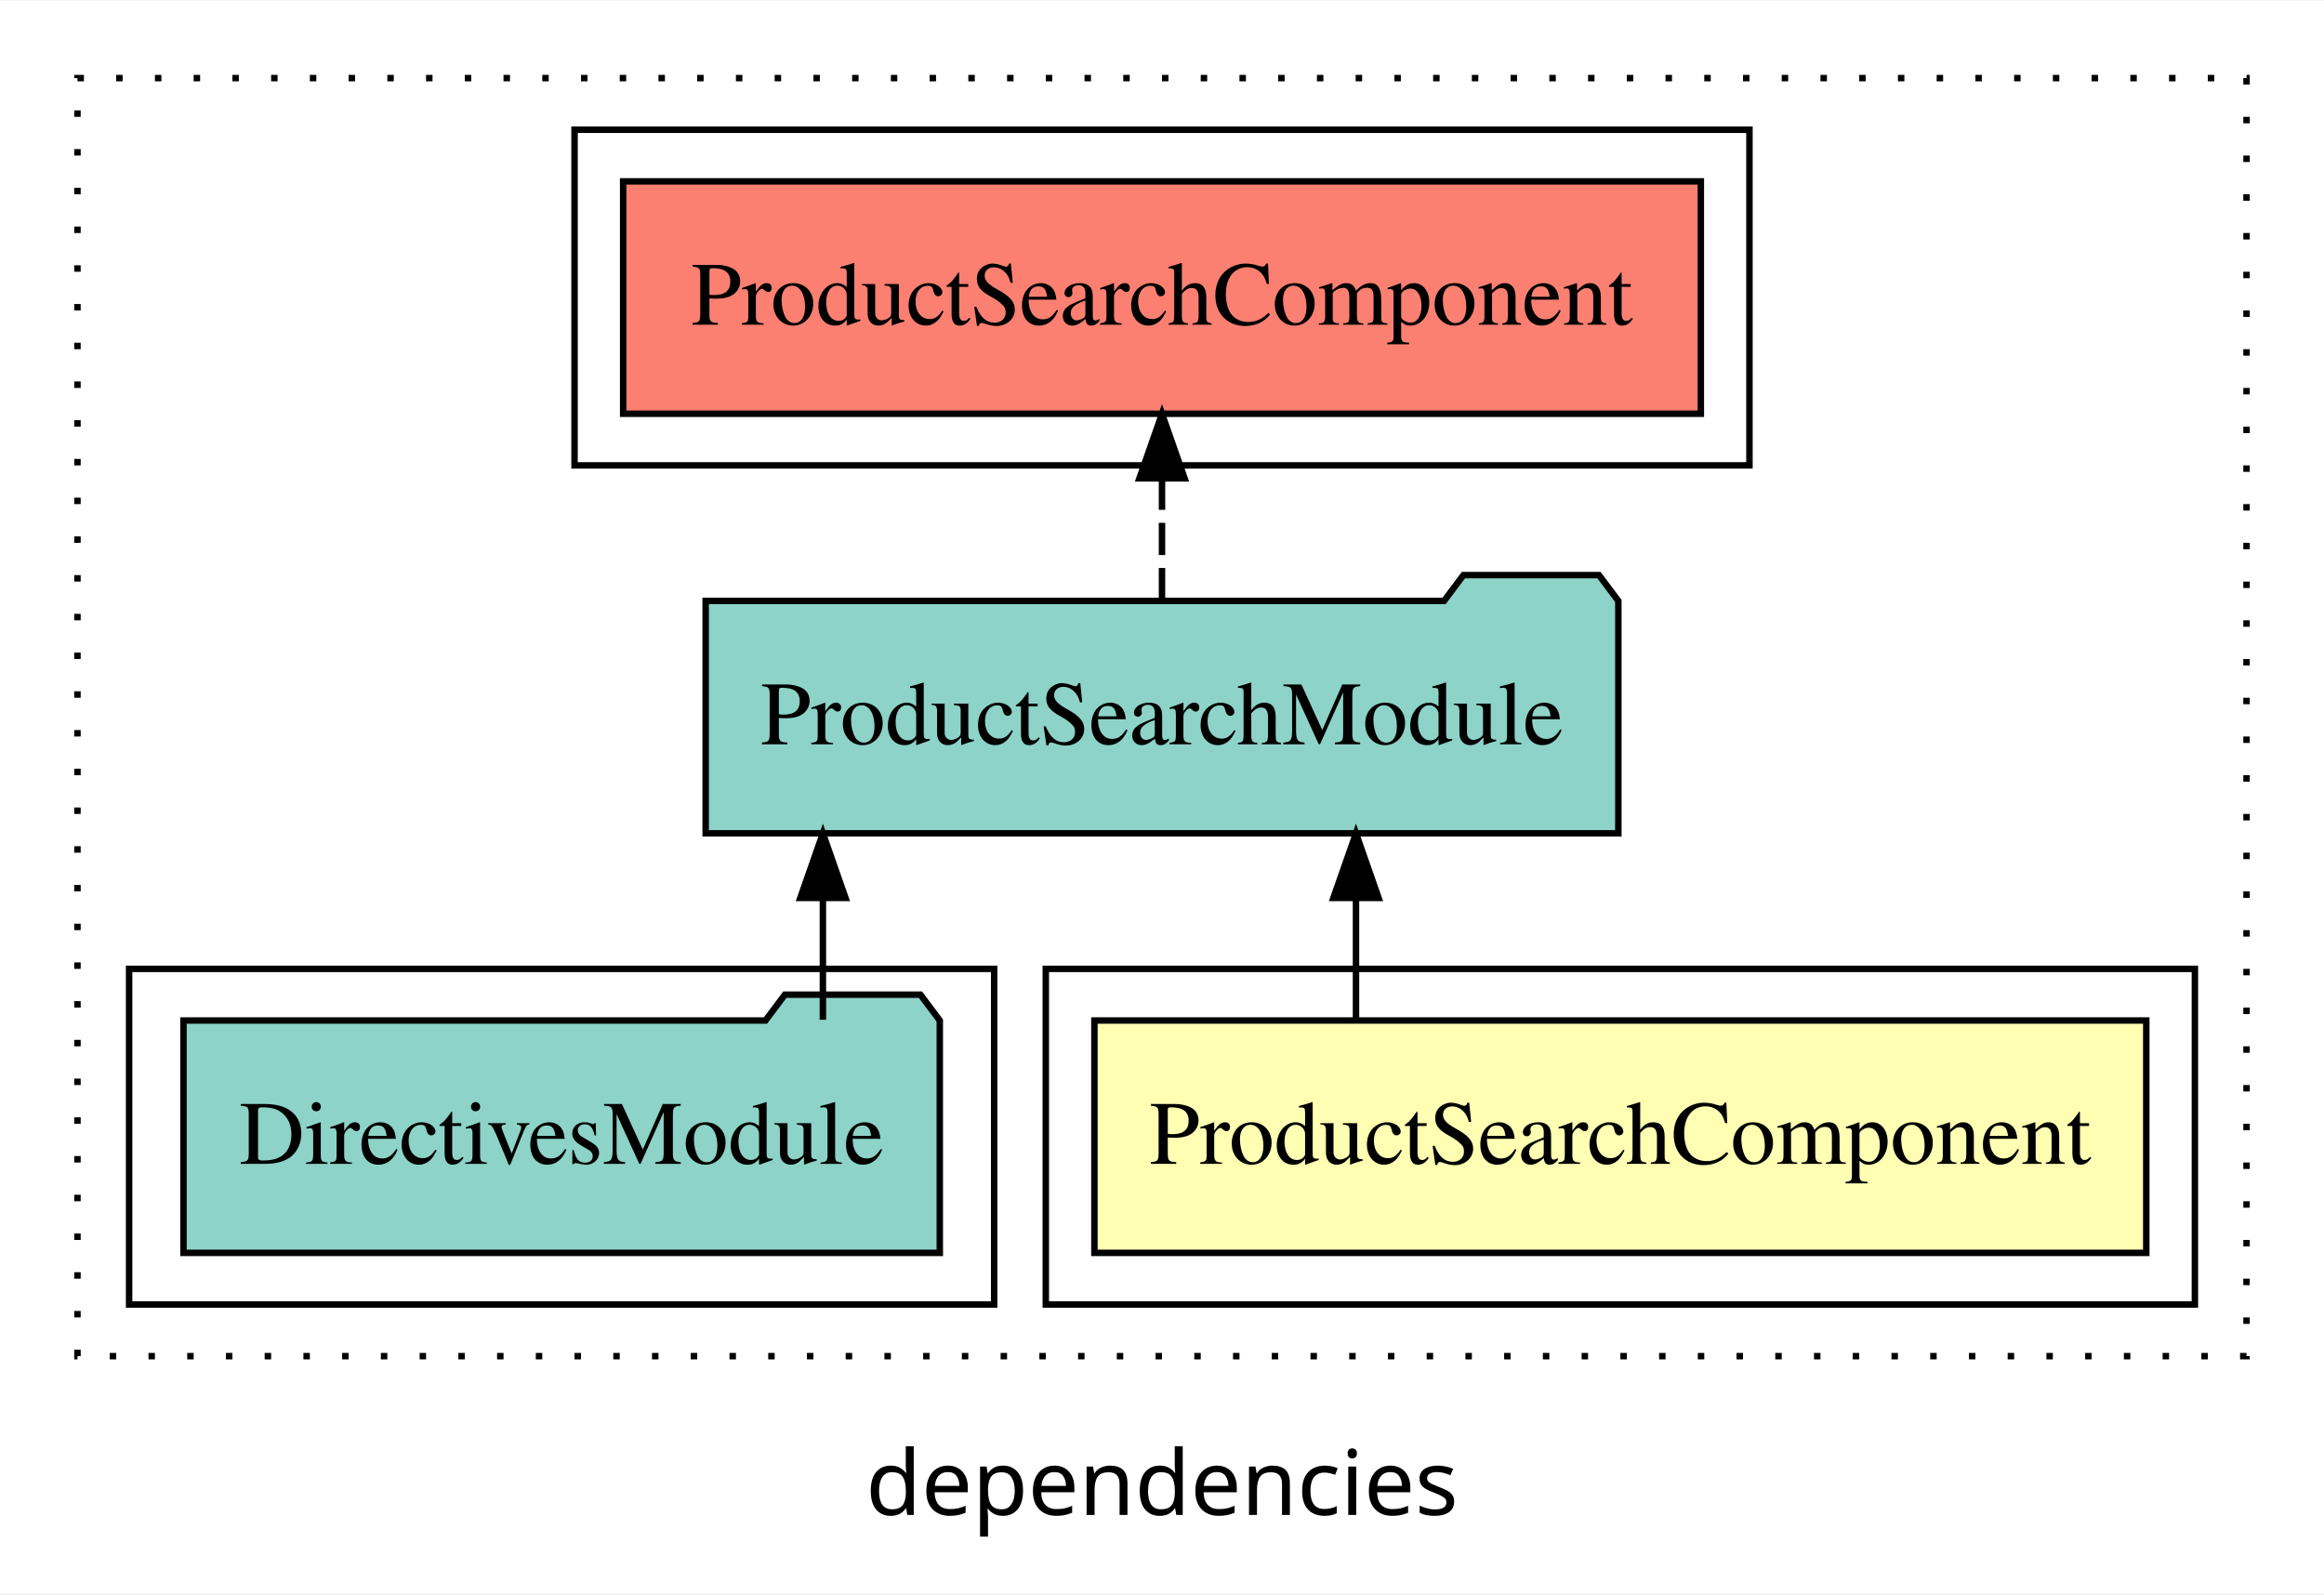
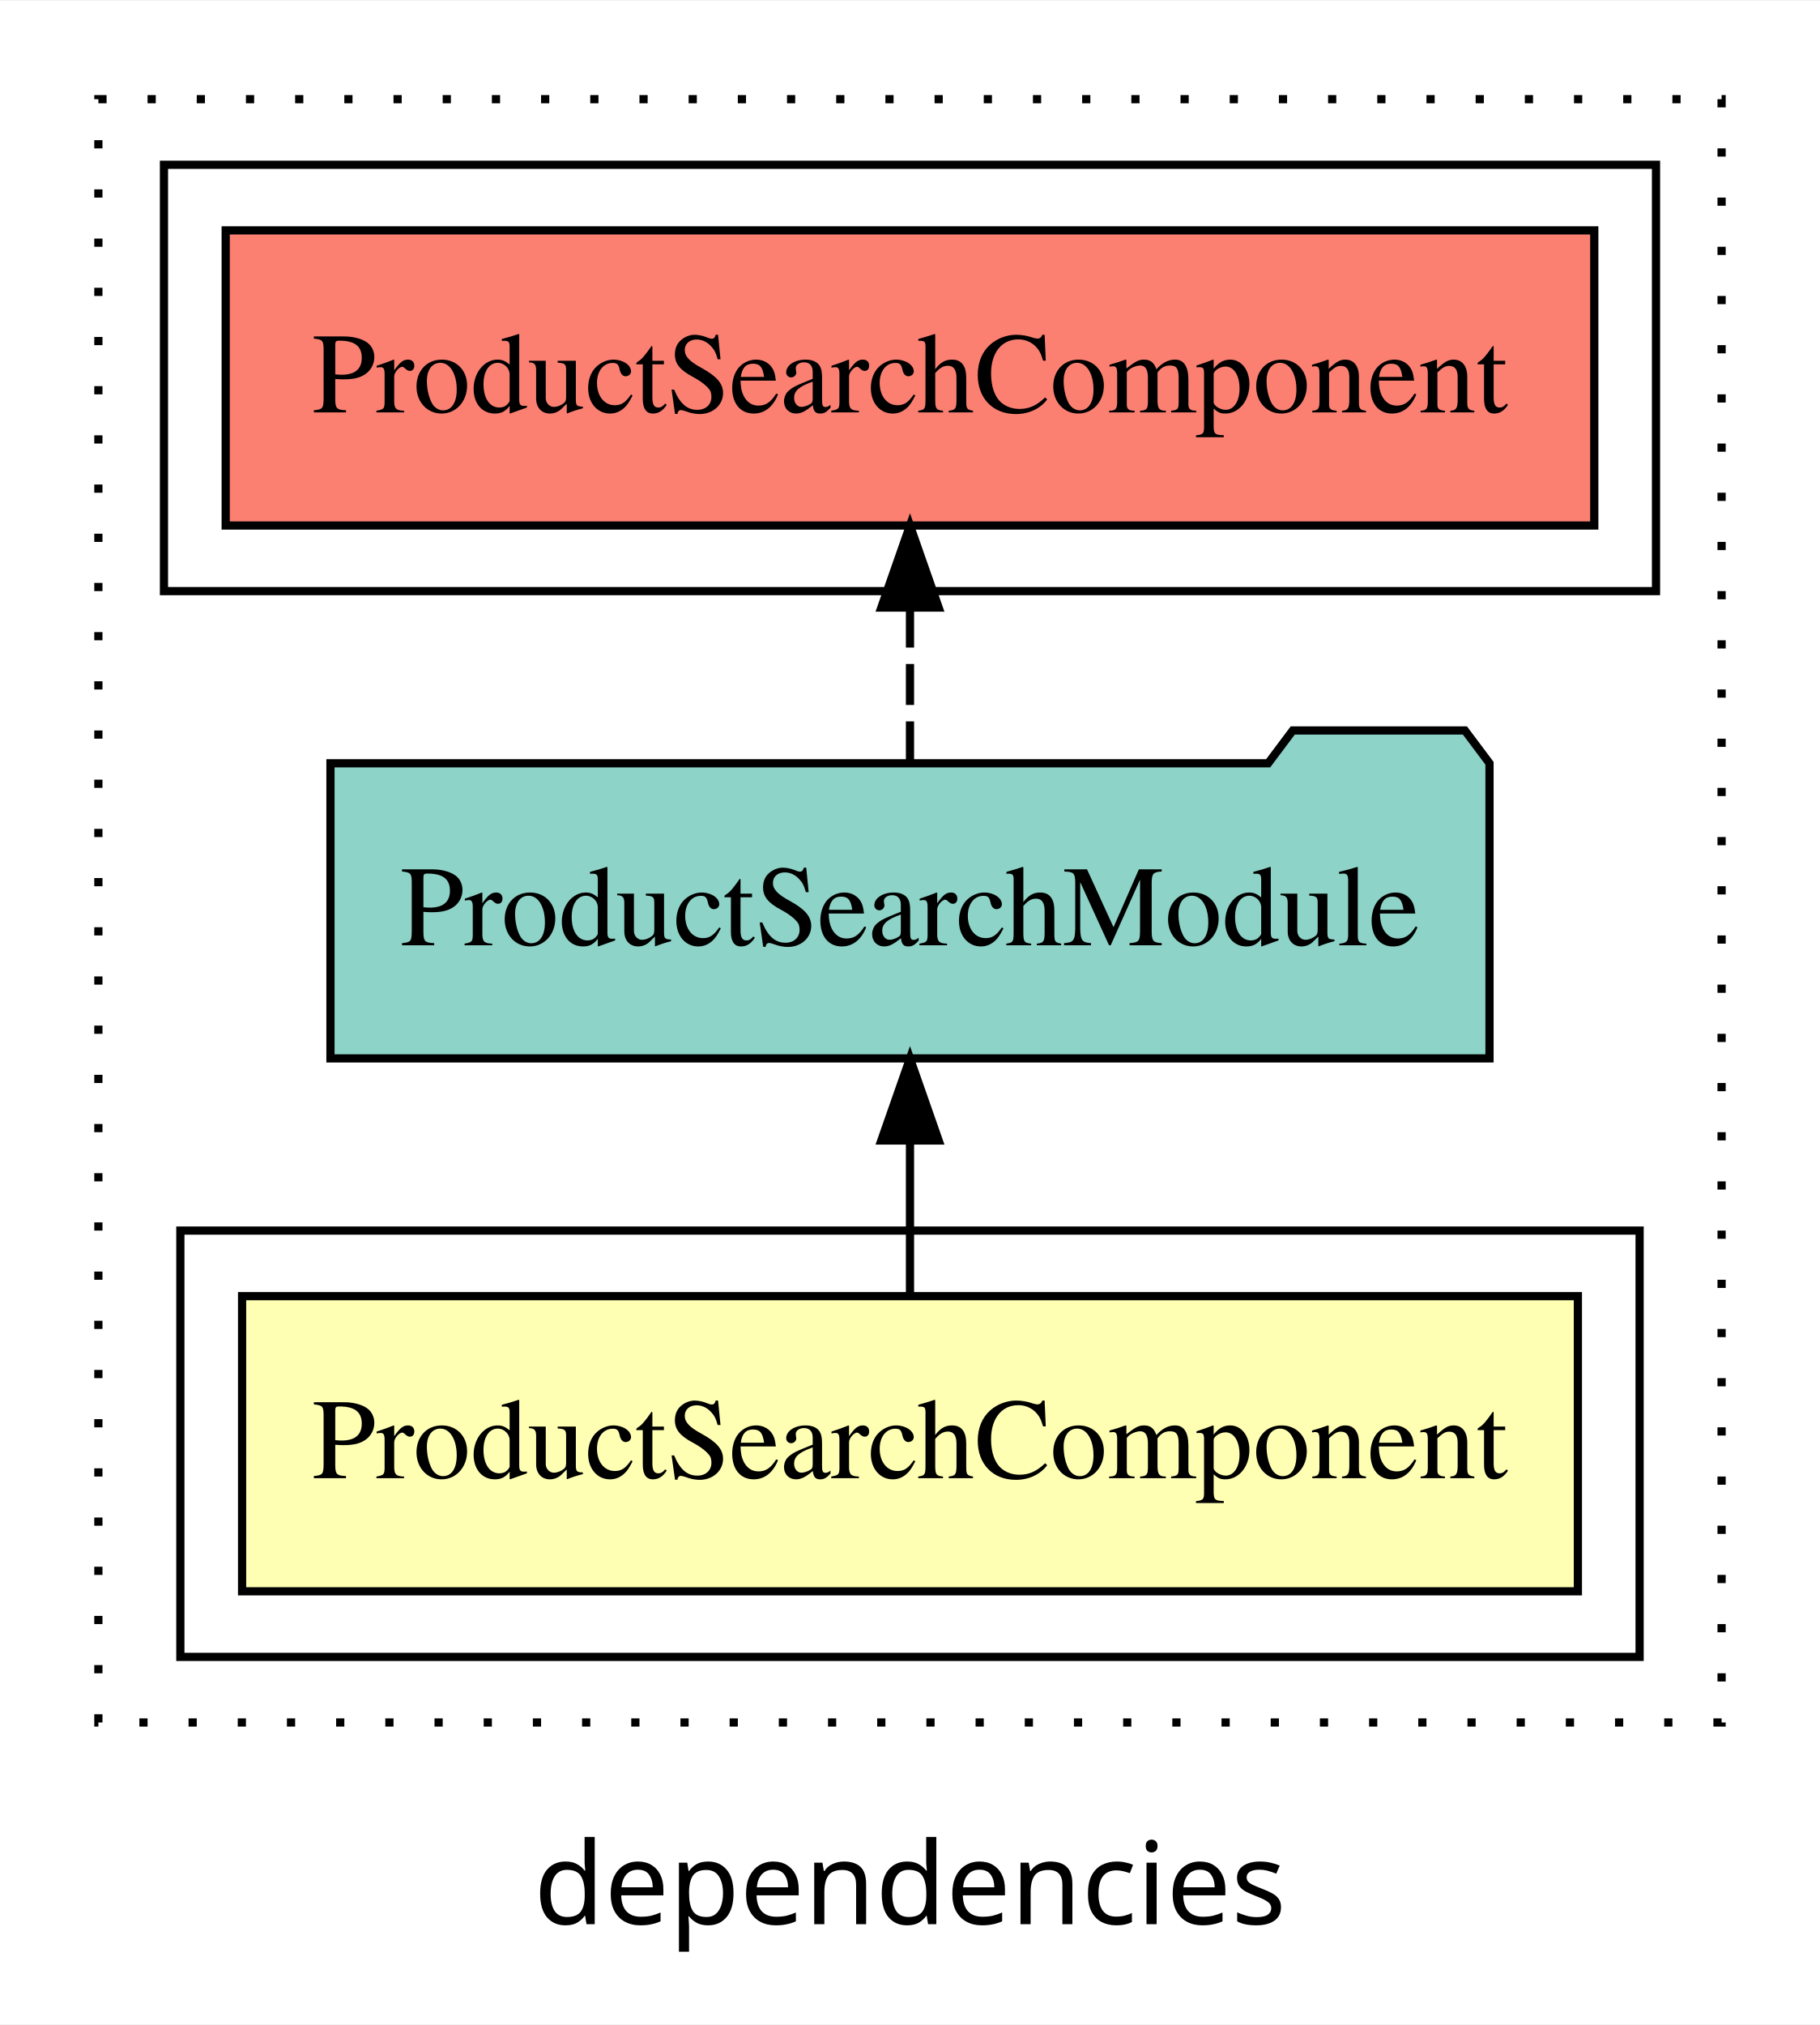
- <svg xmlns="http://www.w3.org/2000/svg" width="360pt" height="247pt" viewBox="0.00 0.00 360.00 246.80">
+ <svg xmlns="http://www.w3.org/2000/svg" width="222pt" height="247pt" viewBox="0.00 0.00 222.00 246.80">
  <g id="graph0" class="graph" transform="scale(1 1) rotate(0) translate(4 242.8)">
-     <polygon fill="white" stroke="transparent" points="-4,4 -4,-242.8 356,-242.8 356,4 -4,4" />
-     <text text-anchor="middle" x="176" y="-8.2" font-family="sans-serif" font-size="14.00">dependencies</text>
+     <polygon fill="white" stroke="transparent" points="-4,4 -4,-242.8 218,-242.8 218,4 -4,4" />
+     <text text-anchor="middle" x="107" y="-8.2" font-family="sans-serif" font-size="14.00">dependencies</text>
    <g id="clust1" class="cluster">
-       <polygon fill="none" stroke="black" stroke-dasharray="1,5" points="8,-32.8 8,-230.8 344,-230.8 344,-32.8 8,-32.8" />
+       <polygon fill="none" stroke="black" stroke-dasharray="1,5" points="8,-32.8 8,-230.8 206,-230.8 206,-32.8 8,-32.8" />
    </g>
    <g id="clust2" class="cluster">
-       <polygon fill="none" stroke="black" points="158,-40.8 158,-92.8 336,-92.8 336,-40.8 158,-40.8" />
-     </g>
-     <g id="clust4" class="cluster">
-       <polygon fill="none" stroke="black" points="16,-40.8 16,-92.8 150,-92.8 150,-40.8 16,-40.8" />
+       <polygon fill="none" stroke="black" points="18,-40.8 18,-92.8 196,-92.8 196,-40.8 18,-40.8" />
    </g>
    <g id="clust5" class="cluster">
-       <polygon fill="none" stroke="black" points="85,-170.8 85,-222.8 267,-222.8 267,-170.8 85,-170.8" />
+       <polygon fill="none" stroke="black" points="16,-170.8 16,-222.8 198,-222.8 198,-170.8 16,-170.8" />
    </g>
    <g id="node1" class="node">
-       <polygon fill="#ffffb3" stroke="black" points="328.47,-84.8 165.53,-84.8 165.53,-48.8 328.47,-48.8 328.47,-84.8" />
-       <text text-anchor="middle" x="247" y="-62.6" font-family="Times,serif" font-size="14.00">ProductSearchComponent</text>
+       <polygon fill="#ffffb3" stroke="black" points="188.47,-84.8 25.53,-84.8 25.53,-48.8 188.47,-48.8 188.47,-84.8" />
+       <text text-anchor="middle" x="107" y="-62.6" font-family="Times,serif" font-size="14.00">ProductSearchComponent</text>
    </g>
    <g id="node2" class="node">
-       <polygon fill="#8dd3c7" stroke="black" points="246.69,-149.8 243.69,-153.8 222.69,-153.8 219.69,-149.8 105.31,-149.8 105.31,-113.8 246.69,-113.8 246.69,-149.8" />
-       <text text-anchor="middle" x="176" y="-127.6" font-family="Times,serif" font-size="14.00">ProductSearchModule</text>
+       <polygon fill="#8dd3c7" stroke="black" points="177.69,-149.8 174.69,-153.8 153.69,-153.8 150.69,-149.8 36.31,-149.8 36.31,-113.8 177.69,-113.8 177.69,-149.8" />
+       <text text-anchor="middle" x="107" y="-127.6" font-family="Times,serif" font-size="14.00">ProductSearchModule</text>
    </g>
    <g id="edge1" class="edge">
-       <path fill="none" stroke="black" d="M206.05,-84.91C206.05,-84.91 206.05,-103.79 206.05,-103.79" />
-       <polygon fill="black" stroke="black" points="202.55,-103.79 206.05,-113.79 209.55,-103.79 202.55,-103.79" />
-     </g>
-     <g id="node4" class="node">
-       <polygon fill="#fb8072" stroke="black" points="259.47,-214.8 92.53,-214.8 92.53,-178.8 259.47,-178.8 259.47,-214.8" />
-       <text text-anchor="middle" x="176" y="-192.6" font-family="Times,serif" font-size="14.00">ProductSearchComponent </text>
-     </g>
-     <g id="edge3" class="edge">
-       <path fill="none" stroke="black" stroke-dasharray="5,2" d="M176,-149.91C176,-149.91 176,-168.79 176,-168.79" />
-       <polygon fill="black" stroke="black" points="172.5,-168.79 176,-178.79 179.5,-168.79 172.5,-168.79" />
+       <path fill="none" stroke="black" d="M107,-84.91C107,-84.91 107,-103.79 107,-103.79" />
+       <polygon fill="black" stroke="black" points="103.5,-103.79 107,-113.79 110.5,-103.79 103.5,-103.79" />
    </g>
    <g id="node3" class="node">
-       <polygon fill="#8dd3c7" stroke="black" points="141.58,-84.8 138.58,-88.8 117.58,-88.8 114.58,-84.8 24.42,-84.8 24.42,-48.8 141.58,-48.8 141.58,-84.8" />
-       <text text-anchor="middle" x="83" y="-62.6" font-family="Times,serif" font-size="14.00">DirectivesModule</text>
+       <polygon fill="#fb8072" stroke="black" points="190.47,-214.8 23.53,-214.8 23.53,-178.8 190.47,-178.8 190.47,-214.8" />
+       <text text-anchor="middle" x="107" y="-192.6" font-family="Times,serif" font-size="14.00">ProductSearchComponent </text>
    </g>
    <g id="edge2" class="edge">
-       <path fill="none" stroke="black" d="M123.47,-84.91C123.47,-84.91 123.47,-103.79 123.47,-103.79" />
-       <polygon fill="black" stroke="black" points="119.97,-103.79 123.47,-113.79 126.97,-103.79 119.97,-103.79" />
+       <path fill="none" stroke="black" stroke-dasharray="5,2" d="M107,-149.91C107,-149.91 107,-168.79 107,-168.79" />
+       <polygon fill="black" stroke="black" points="103.5,-168.79 107,-178.79 110.5,-168.79 103.5,-168.79" />
    </g>
  </g>
</svg>
